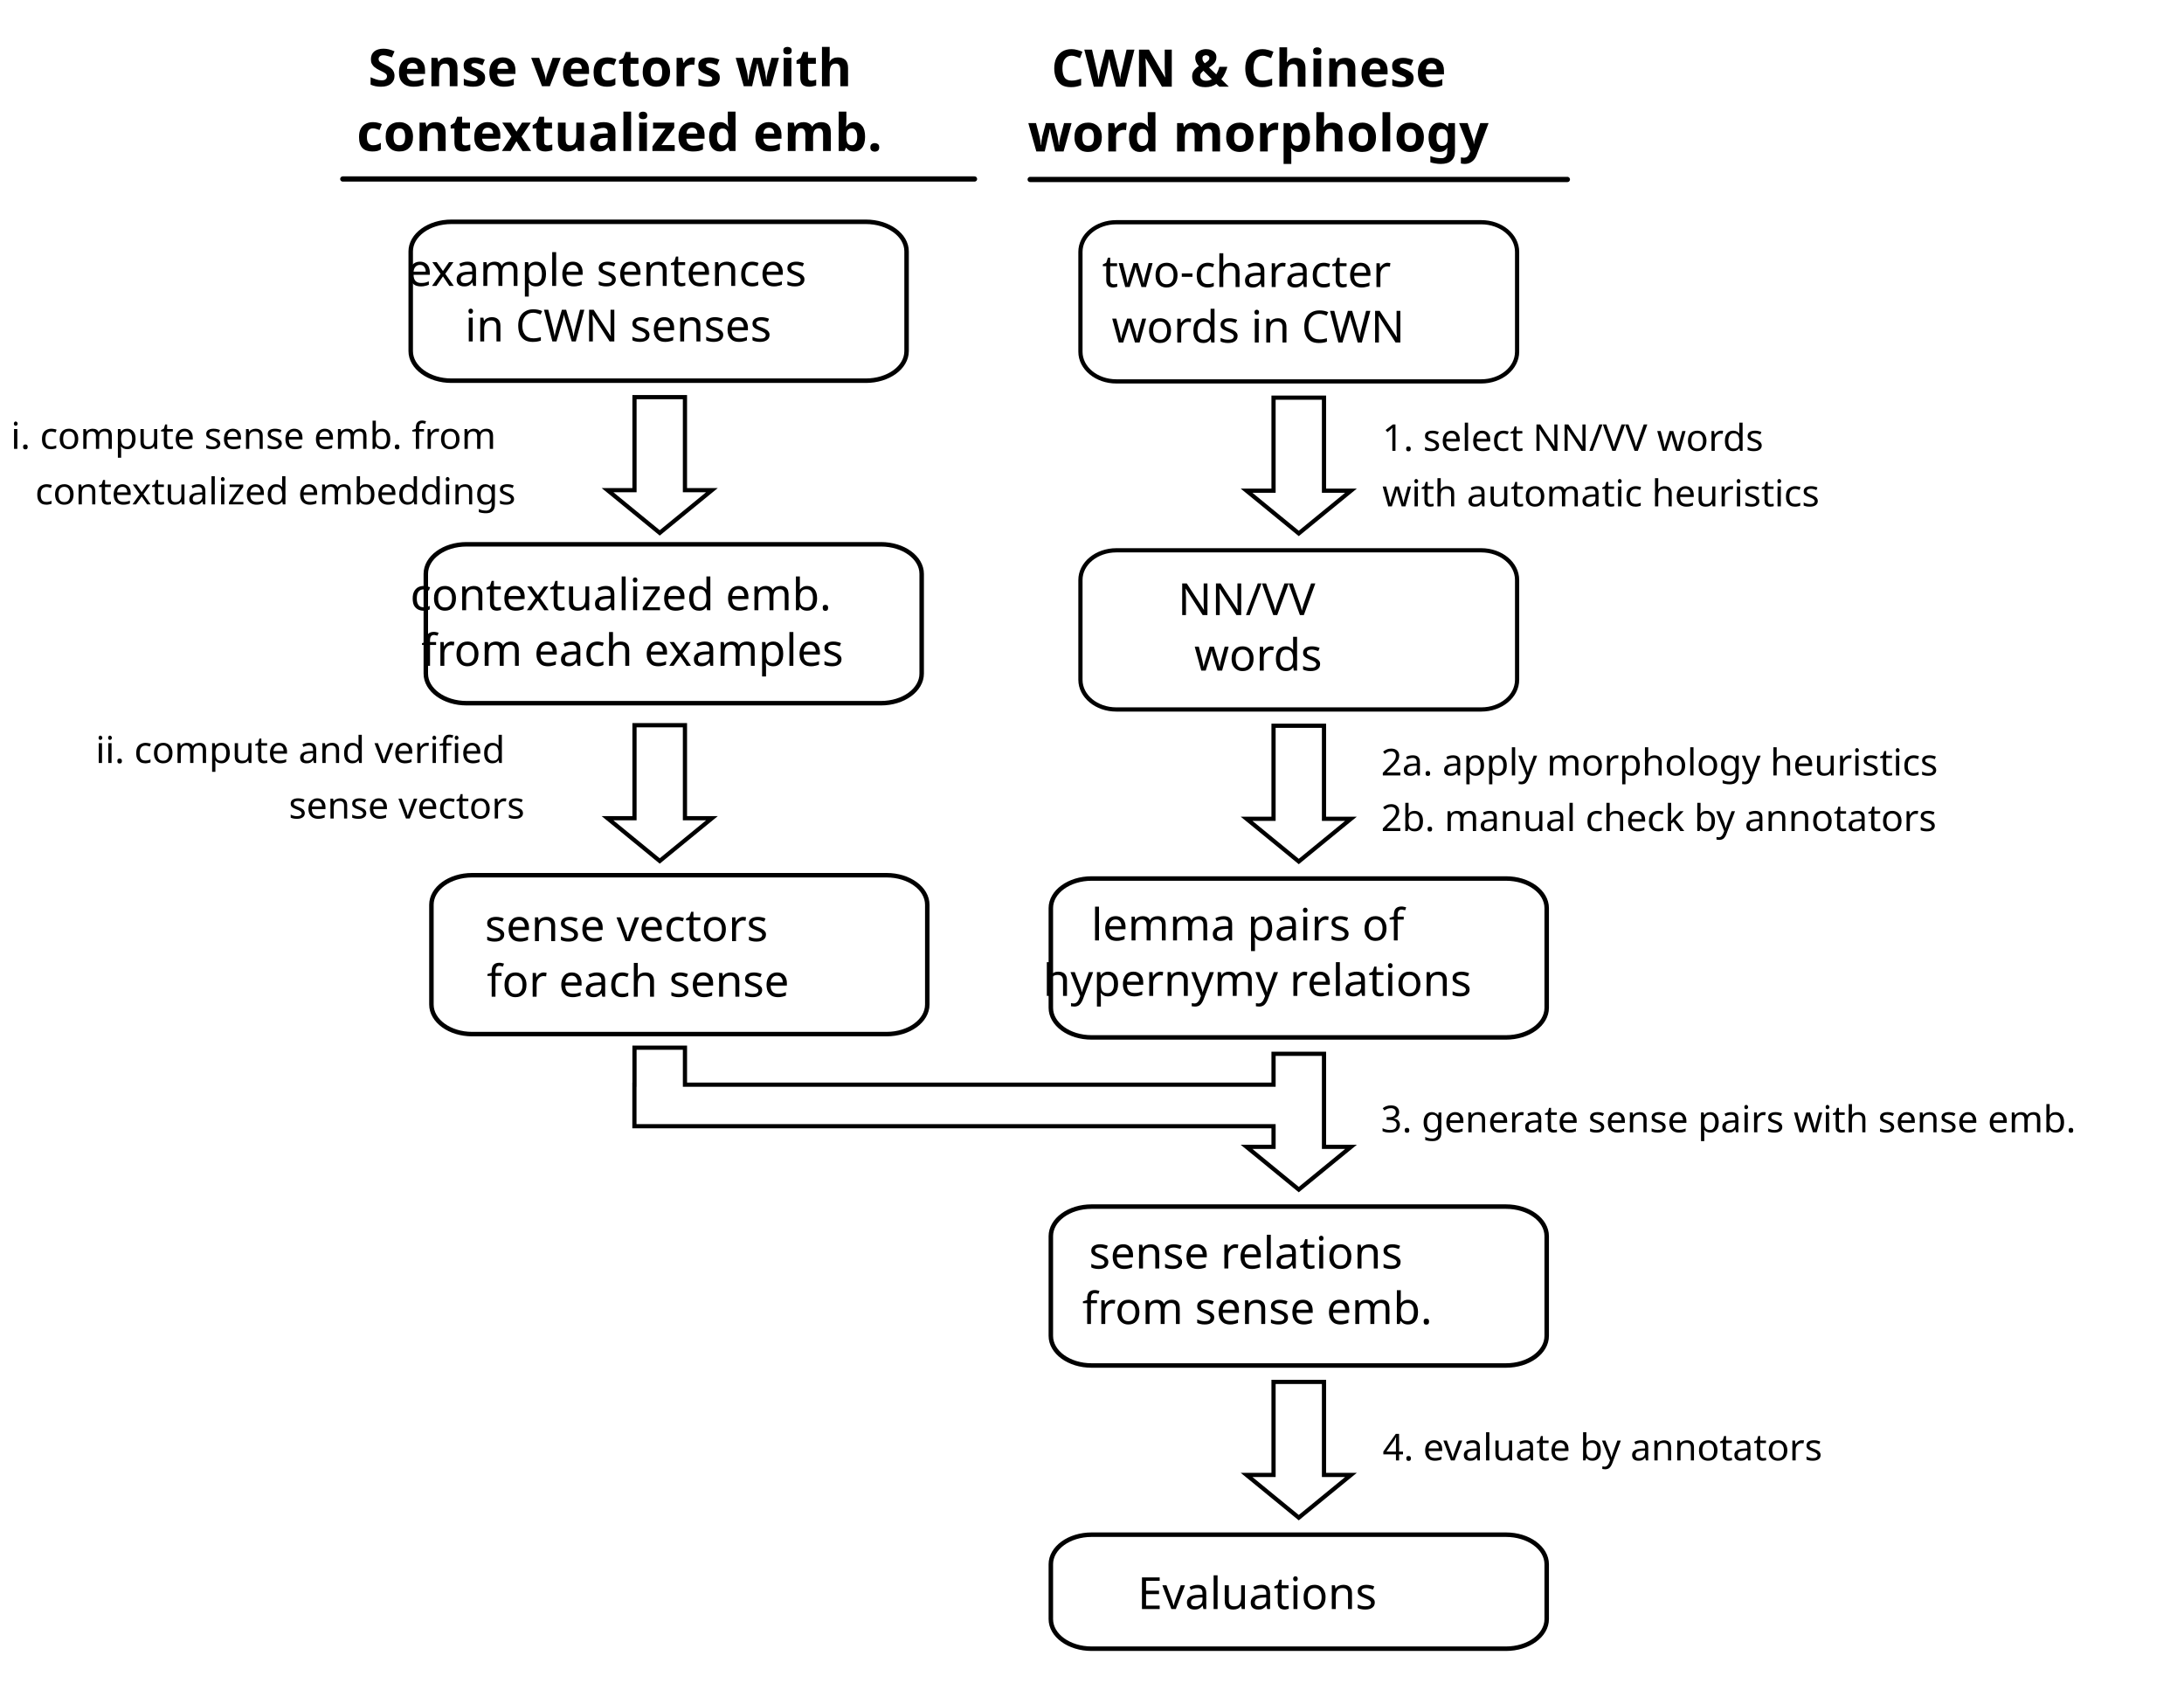
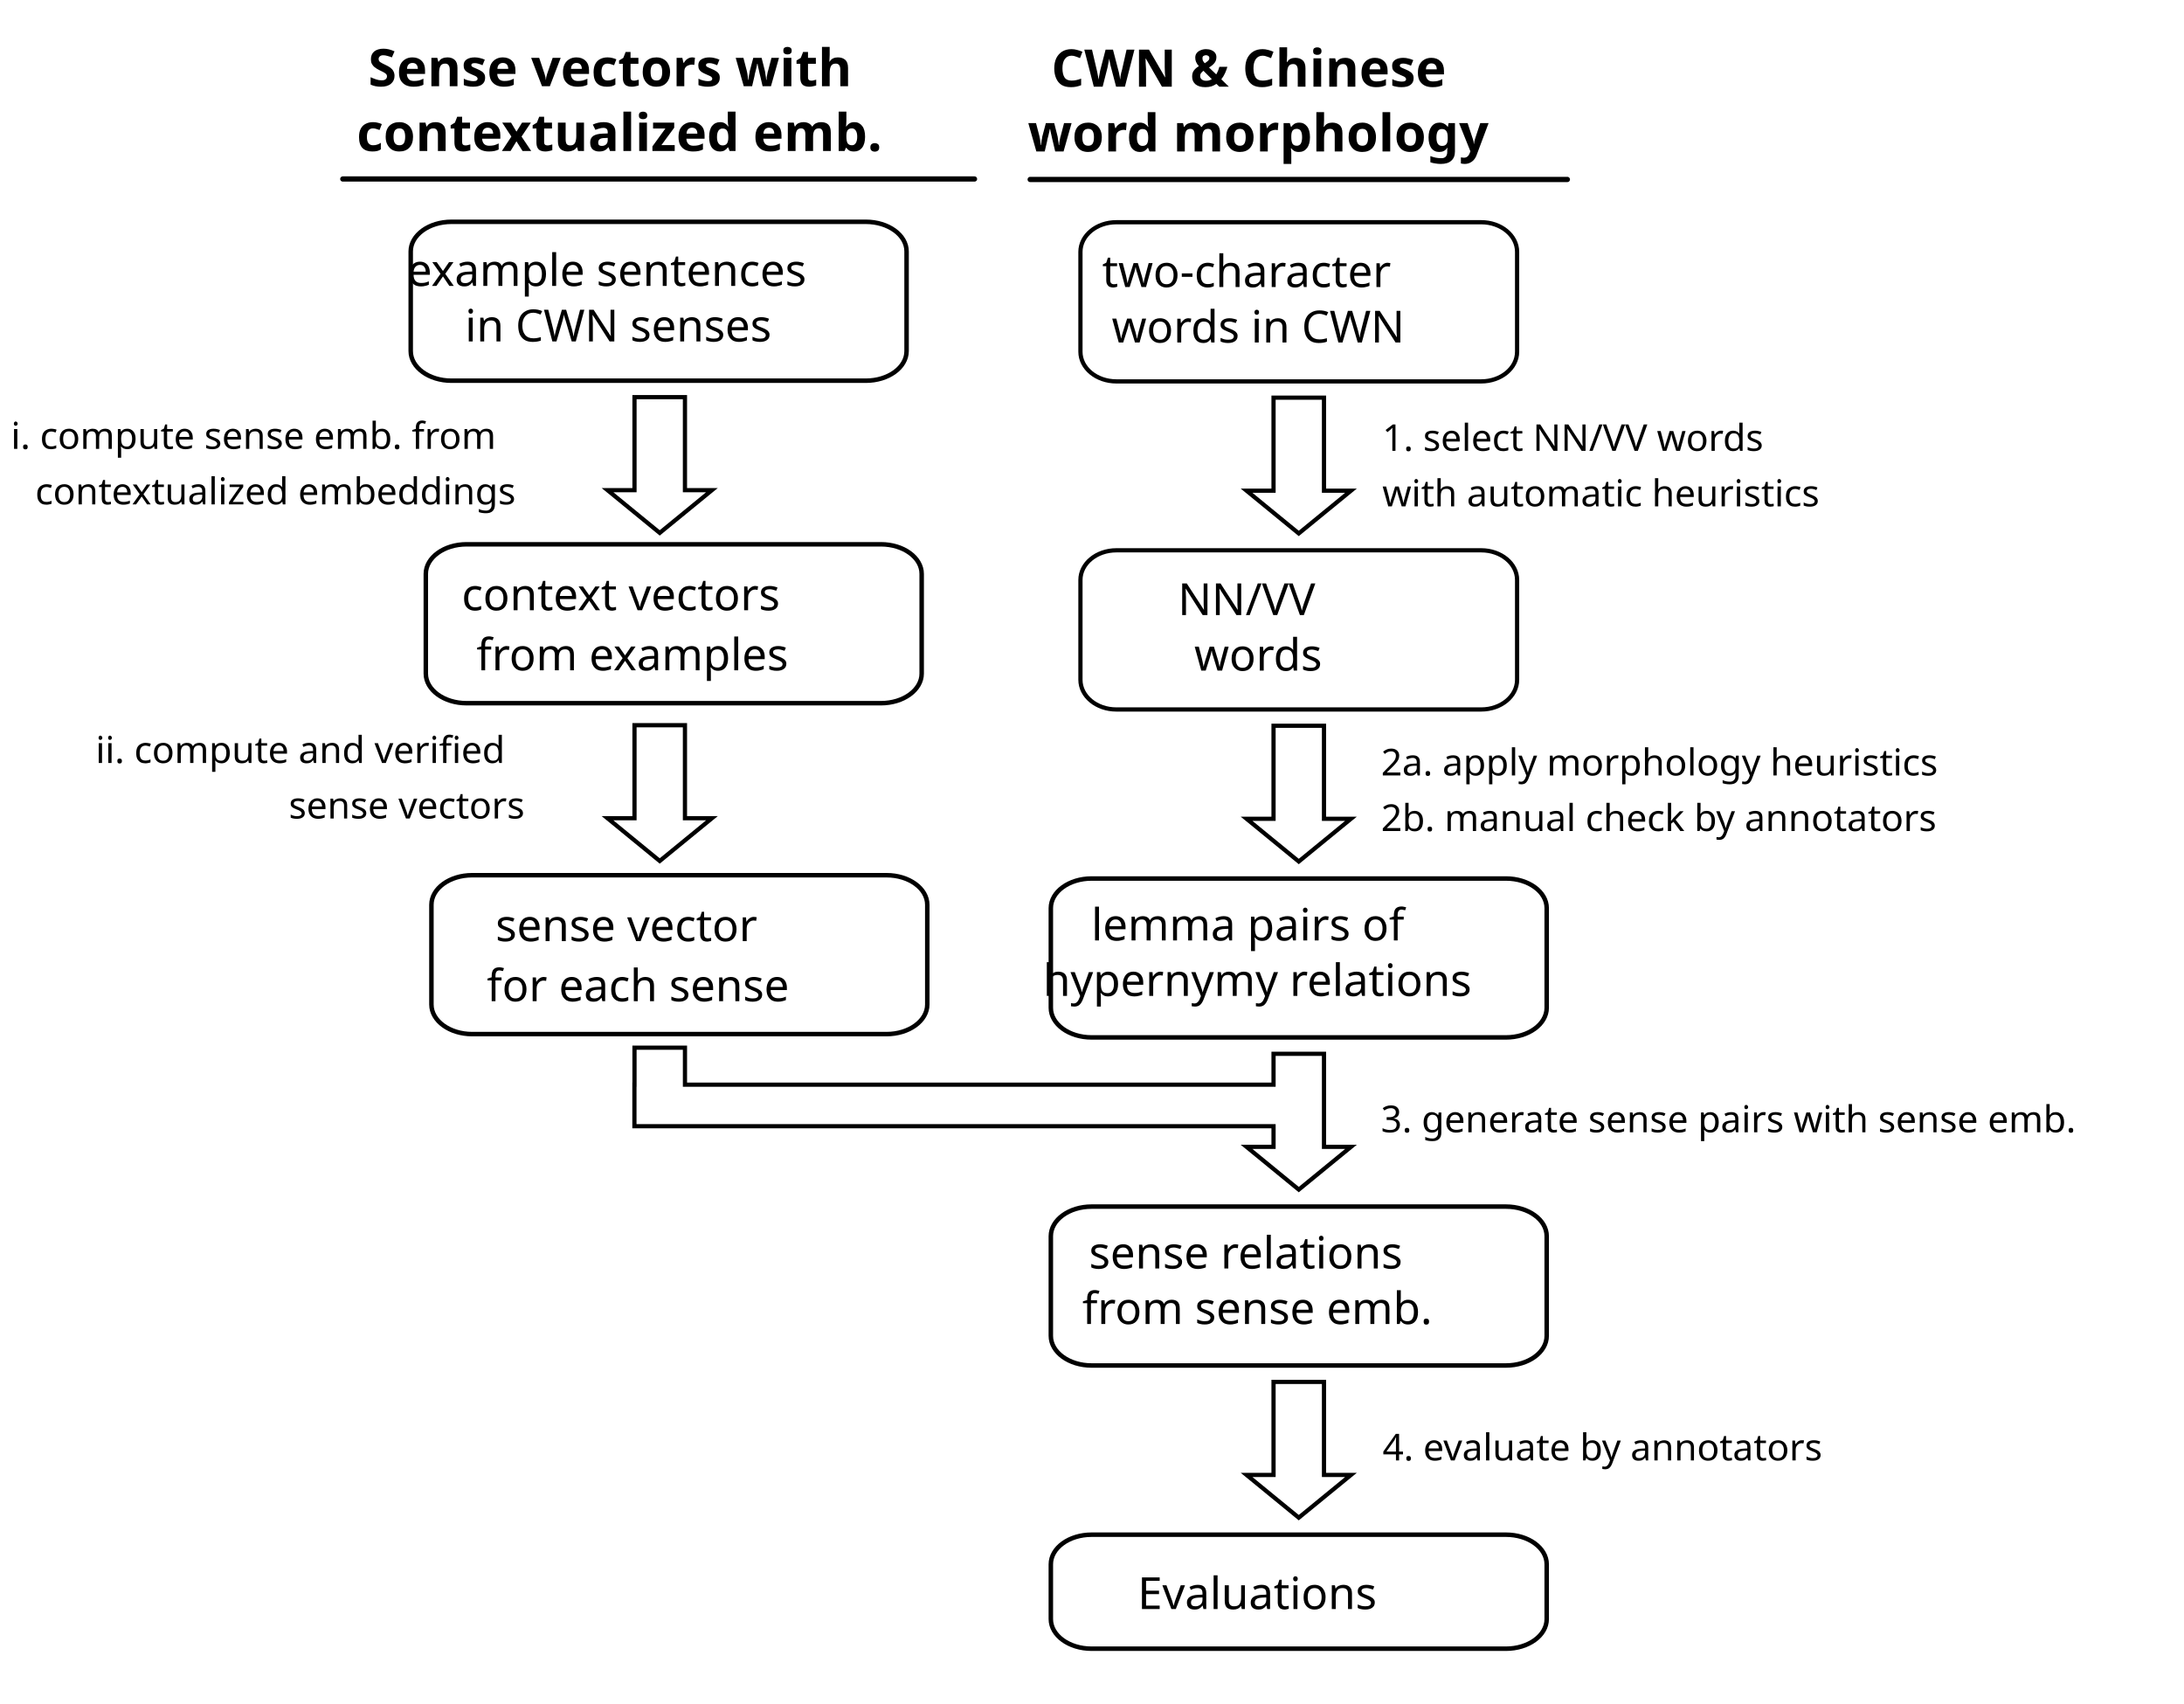
<svg xmlns="http://www.w3.org/2000/svg" width="208.208mm" height="162.346mm" viewBox="0 0 208.208 162.346" version="1.1" id="svg8">
  <defs id="defs2" />
  <g id="layer1" transform="translate(39.39746,-1.187537)">
    <g id="g4538" transform="translate(3.53173,-8.512363)">
      <rect ry="2.826" rx="3.42" y="30.879" x="60.073" height="15.17" width="41.628" id="rect4520" style="fill:none;stroke:#000000;stroke-width:0.402;stroke-miterlimit:4;stroke-dasharray:none" />
      <text id="text4530" y="37.055" x="80.867" style="font-style:normal;font-weight:normal;font-size:4.233px;line-height:1.25;font-family:sans-serif;text-align:center;letter-spacing:0px;word-spacing:0px;text-anchor:middle;fill:#000000;fill-opacity:1;stroke:none;stroke-width:0.265" xml:space="preserve">
        <tspan style="text-align:center;text-anchor:middle;stroke-width:0.265" y="37.055" x="80.867" id="tspan4528">two-character</tspan>
        <tspan id="tspan4532" style="text-align:center;text-anchor:middle;stroke-width:0.265" y="42.347" x="80.867">words in CWN</tspan>
      </text>
    </g>
    <g transform="translate(3.53173,22.75572)" id="g4538-3">
      <rect ry="2.826" rx="3.42" y="30.879" x="60.073" height="15.17" width="41.628" id="rect4520-9" style="fill:none;stroke:#000000;stroke-width:0.402;stroke-miterlimit:4;stroke-dasharray:none" />
      <text id="text4530-4" y="37.055" x="80.867" style="font-style:normal;font-weight:normal;font-size:4.233px;line-height:1.25;font-family:sans-serif;text-align:center;letter-spacing:0px;word-spacing:0px;text-anchor:middle;fill:#000000;fill-opacity:1;stroke:none;stroke-width:0.265" xml:space="preserve">
        <tspan style="text-align:center;text-anchor:middle;stroke-width:0.265" y="37.055" x="80.867" id="tspan4577">NN/VV</tspan>
        <tspan style="text-align:center;text-anchor:middle;stroke-width:0.265" y="42.347" x="80.867" id="tspan4581">words</tspan>
      </text>
    </g>
    <flowRoot xml:space="preserve" id="flowRoot4583" style="font-style:normal;font-weight:normal;font-size:16px;line-height:1.25;font-family:sans-serif;letter-spacing:0px;word-spacing:0px;fill:#000000;fill-opacity:1;stroke:none" transform="scale(0.2645833)">
      <flowRegion id="flowRegion4585">
        <rect id="rect4587" width="96.429" height="52.143" x="57.857" y="76.091" />
      </flowRegion>
      <flowPara id="flowPara4589" />
    </flowRoot>
    <g id="g4538-2" transform="translate(-5.690409,70.27679)">
      <rect ry="2.821" rx="3.884" y="14.639" x="66.473" height="15.144" width="47.272" id="rect4520-5" style="fill:none;stroke:#000000;stroke-width:0.428;stroke-miterlimit:4;stroke-dasharray:none" />
      <text id="text4530-5" y="20.541" x="90.006" style="font-style:normal;font-weight:normal;font-size:4.233px;line-height:1.25;font-family:sans-serif;text-align:center;letter-spacing:0px;word-spacing:0px;text-anchor:middle;fill:#000000;fill-opacity:1;stroke:none;stroke-width:0.265" xml:space="preserve">
        <tspan style="text-align:center;text-anchor:middle;stroke-width:0.265" y="20.541" x="90.75" id="tspan4620">lemma pairs of </tspan>
        <tspan style="text-align:center;text-anchor:middle;stroke-width:0.265" y="25.832" x="90.006" id="tspan4626">hypernymy relations</tspan>
      </text>
    </g>
    <g id="g4538-2-2" transform="translate(-5.690409,101.5449)">
      <rect ry="2.821" rx="3.884" y="14.639" x="66.473" height="15.144" width="47.272" id="rect4520-5-2" style="fill:none;stroke:#000000;stroke-width:0.428;stroke-miterlimit:4;stroke-dasharray:none" />
      <text id="text4530-5-9" y="20.541" x="90.006" style="font-style:normal;font-weight:normal;font-size:4.233px;line-height:1.25;font-family:sans-serif;text-align:center;letter-spacing:0px;word-spacing:0px;text-anchor:middle;fill:#000000;fill-opacity:1;stroke:none;stroke-width:0.265" xml:space="preserve">
        <tspan style="text-align:center;text-anchor:middle;stroke-width:0.265" y="20.541" x="90.006" id="tspan4626-9">sense relations</tspan>
        <tspan style="text-align:center;text-anchor:middle;stroke-width:0.265" y="25.832" x="90.006" id="tspan4657">from sense emb.</tspan>
      </text>
    </g>
    <g id="g4538-2-2-9" transform="translate(-4.178507,134.1359)">
      <rect ry="2.821" rx="3.884" y="13.317" x="64.961" height="10.867" width="47.272" id="rect4520-5-2-7" style="fill:none;stroke:#000000;stroke-width:0.428;stroke-miterlimit:4;stroke-dasharray:none" />
      <text id="text4530-5-9-4" y="20.403" x="88.488" style="font-style:normal;font-weight:normal;font-size:4.233px;line-height:1.25;font-family:sans-serif;text-align:center;letter-spacing:0px;word-spacing:0px;text-anchor:middle;fill:#000000;fill-opacity:1;stroke:none;stroke-width:0.265" xml:space="preserve">
        <tspan style="text-align:center;text-anchor:middle;stroke-width:0.265" y="20.403" x="88.488" id="tspan4688">Evaluations</tspan>
      </text>
    </g>
    <path style="fill:none;stroke:#000000;stroke-width:0.4;stroke-miterlimit:4;stroke-dasharray:none" d="m 82.013,39.087 v 8.867 h -2.571 l 2.488,2.036 2.488,2.036 2.488,-2.036 2.488,-2.036 h -2.571 v -8.867 z" id="rect4690-2" />
    <text xml:space="preserve" style="font-style:normal;font-weight:normal;font-size:4.233px;line-height:1.25;font-family:sans-serif;letter-spacing:0px;word-spacing:0px;fill:#000000;fill-opacity:1;stroke:none;stroke-width:0.265" x="92.388" y="44.155" id="text4714">
      <tspan id="tspan4712" x="92.388" y="44.155" style="font-size:3.528px;stroke-width:0.265">1. select NN/VV words</tspan>
      <tspan x="92.388" y="49.447" style="font-size:3.528px;stroke-width:0.265" id="tspan4716">with automatic heuristics</tspan>
    </text>
    <path style="fill:none;stroke:#000000;stroke-width:0.4;stroke-miterlimit:4;stroke-dasharray:none" d="m 82.013,70.355 v 8.867 h -2.571 l 2.488,2.036 2.488,2.036 2.488,-2.036 2.488,-2.036 h -2.571 v -8.867 z" id="rect4690-2-3" />
    <text xml:space="preserve" style="font-style:normal;font-weight:normal;font-size:4.233px;line-height:1.25;font-family:sans-serif;letter-spacing:0px;word-spacing:0px;fill:#000000;fill-opacity:1;stroke:none;stroke-width:0.265" x="92.259" y="75.095" id="text4714-9">
      <tspan x="92.259" y="75.095" style="font-size:3.528px;stroke-width:0.265" id="tspan4716-3">2a. apply morphology heuristics </tspan>
      <tspan x="92.259" y="80.387" style="font-size:3.528px;stroke-width:0.265" id="tspan4755">2b. manual check by annotators</tspan>
    </text>
    <path style="fill:none;stroke:#000000;stroke-width:1.512;stroke-miterlimit:4;stroke-dasharray:none" d="m -130.311,317.004 v 13.318 h -0.027 v 14.971 H 99.947 v 7.428 h -9.717 l 9.404,7.695 9.404,7.697 9.404,-7.697 9.404,-7.695 h -9.717 V 319.207 H 99.947 v 11.115 H -112.127 v -13.318 z" transform="matrix(0.2645833,0,0,0.2645833,55.56887,17.16614)" id="rect4690-2-3-0" />
    <text xml:space="preserve" style="font-style:normal;font-weight:normal;font-size:4.233px;line-height:1.25;font-family:sans-serif;letter-spacing:0px;word-spacing:0px;fill:#000000;fill-opacity:1;stroke:none;stroke-width:0.265" x="92.249" y="109.098" id="text4714-9-8">
      <tspan x="92.249" y="109.098" style="font-size:3.528px;stroke-width:0.265" id="tspan4755-8">3. generate sense pairs with sense emb.</tspan>
    </text>
    <path style="fill:none;stroke:#000000;stroke-width:0.4;stroke-miterlimit:4;stroke-dasharray:none" d="m 82.013,132.891 v 8.867 h -2.571 l 2.488,2.036 2.488,2.036 2.488,-2.036 2.488,-2.036 h -2.571 v -8.867 z" id="rect4690-2-3-0-7" />
    <text xml:space="preserve" style="font-style:normal;font-weight:normal;font-size:4.233px;line-height:1.25;font-family:sans-serif;letter-spacing:0px;word-spacing:0px;fill:#000000;fill-opacity:1;stroke:none;stroke-width:0.265" x="92.404" y="140.376" id="text4714-9-8-8">
      <tspan x="92.404" y="140.376" style="font-size:3.528px;stroke-width:0.265" id="tspan4755-8-7">4. evaluate by annotators</tspan>
    </text>
    <g id="g4538-2-2-5" transform="translate(-66.71517,7.687664)">
      <rect ry="2.821" rx="3.884" y="14.639" x="66.473" height="15.144" width="47.272" id="rect4520-5-2-9" style="fill:none;stroke:#000000;stroke-width:0.428;stroke-miterlimit:4;stroke-dasharray:none" />
      <text id="text4530-5-9-2" y="20.748" x="90.108" style="font-style:normal;font-weight:normal;font-size:4.233px;line-height:1.25;font-family:sans-serif;text-align:center;letter-spacing:0px;word-spacing:0px;text-anchor:middle;fill:#000000;fill-opacity:1;stroke:none;stroke-width:0.265" xml:space="preserve">
        <tspan style="text-align:center;text-anchor:middle;stroke-width:0.265" y="20.748" x="90.108" id="tspan1033">example sentences</tspan>
        <tspan style="text-align:center;text-anchor:middle;stroke-width:0.265" y="26.039" x="90.108" id="tspan1037">in CWN senses</tspan>
      </text>
    </g>
    <g id="g4538-2-2-5-5" transform="translate(-65.27617,38.42366)">
      <rect ry="2.821" rx="3.884" y="14.639" x="66.473" height="15.144" width="47.272" id="rect4520-5-2-9-6" style="fill:none;stroke:#000000;stroke-width:0.428;stroke-miterlimit:4;stroke-dasharray:none" />
      <text id="text4530-5-9-2-6" y="20.924" x="90.016" style="font-style:normal;font-weight:normal;font-size:4.233px;line-height:1.25;font-family:sans-serif;text-align:center;letter-spacing:0px;word-spacing:0px;text-anchor:middle;fill:#000000;fill-opacity:1;stroke:none;stroke-width:0.265" xml:space="preserve">
-         <tspan style="text-align:center;text-anchor:middle;stroke-width:0.265" y="20.924" x="90.016" id="tspan4904">contextualized emb.</tspan>
-         <tspan style="text-align:center;text-anchor:middle;stroke-width:0.265" y="26.216" x="90.016" id="tspan1045">from each examples</tspan>
+         <tspan style="text-align:center;text-anchor:middle;stroke-width:0.265" y="20.924" x="90.016" id="tspan4904">context vectors</tspan>
+         <tspan style="text-align:center;text-anchor:middle;stroke-width:0.265" y="26.651" x="90.016" id="tspan1045">from examples</tspan>
      </text>
    </g>
    <g id="g4538-2-2-5-5-7" transform="translate(-64.74164,69.96147)">
      <rect ry="2.821" rx="3.884" y="14.639" x="66.473" height="15.144" width="47.272" id="rect4520-5-2-9-6-5" style="fill:none;stroke:#000000;stroke-width:0.428;stroke-miterlimit:4;stroke-dasharray:none" />
      <text id="text4530-5-9-2-6-6" y="20.924" x="90.016" style="font-style:normal;font-weight:normal;font-size:4.233px;line-height:1.25;font-family:sans-serif;text-align:center;letter-spacing:0px;word-spacing:0px;text-anchor:middle;fill:#000000;fill-opacity:1;stroke:none;stroke-width:0.265" xml:space="preserve">
-         <tspan style="text-align:center;text-anchor:middle;stroke-width:0.265" y="20.924" x="90.016" id="tspan4935">sense vectors</tspan>
-         <tspan style="text-align:center;text-anchor:middle;stroke-width:0.265" y="26.216" x="90.016" id="tspan4939">for each sense</tspan>
+         <tspan style="text-align:center;text-anchor:middle;stroke-width:0.265" y="20.924" x="90.016" id="tspan4935">sense vector</tspan>
+         <tspan style="text-align:center;text-anchor:middle;stroke-width:0.265" y="26.651" x="90.016" id="tspan4939">for each sense</tspan>
      </text>
    </g>
    <path style="fill:none;stroke:#000000;stroke-width:0.4;stroke-miterlimit:4;stroke-dasharray:none" d="m 21.091,39.036 v 8.867 h -2.571 l 2.488,2.036 2.488,2.036 2.488,-2.036 2.488,-2.036 h -2.571 v -8.867 z" id="rect4690-2-7" />
    <path style="fill:none;stroke:#000000;stroke-width:0.4;stroke-miterlimit:4;stroke-dasharray:none" d="m 21.091,70.304 v 8.867 h -2.571 l 2.488,2.036 2.488,2.036 2.488,-2.036 2.488,-2.036 h -2.571 v -8.867 z" id="rect4690-2-3-2" />
    <text xml:space="preserve" style="font-style:normal;font-weight:normal;font-size:4.233px;line-height:1.25;font-family:sans-serif;text-align:end;letter-spacing:0px;word-spacing:0px;text-anchor:end;fill:#000000;fill-opacity:1;stroke:none;stroke-width:0.265" x="15.269" y="43.97" id="text4714-0">
      <tspan x="16.509" y="43.97" style="font-size:3.528px;text-align:end;text-anchor:end;stroke-width:0.265" id="tspan4982">i. compute sense emb. from </tspan>
      <tspan x="15.269" y="49.261" style="font-size:3.528px;text-align:end;text-anchor:end;stroke-width:0.265" id="tspan1041">contextualized embeddings</tspan>
    </text>
    <text xml:space="preserve" style="font-style:normal;font-weight:normal;font-size:4.233px;line-height:1.25;font-family:sans-serif;text-align:end;letter-spacing:0px;word-spacing:0px;text-anchor:end;fill:#000000;fill-opacity:1;stroke:none;stroke-width:0.265" x="16.121" y="73.904" id="text4714-0-6">
      <tspan x="17.361" y="73.904" style="font-size:3.528px;text-align:end;text-anchor:end;stroke-width:0.265" id="tspan5007">ii. compute and verified </tspan>
      <tspan x="16.121" y="79.196" style="font-size:3.528px;text-align:end;text-anchor:end;stroke-width:0.265" id="tspan1051">sense vectors</tspan>
    </text>
    <g id="g1029" transform="translate(0.08888231)">
      <text id="text4530-5-9-2-1" y="9.404" x="23.42" style="font-style:normal;font-weight:normal;font-size:4.233px;line-height:1.25;font-family:sans-serif;text-align:center;letter-spacing:0px;word-spacing:0px;text-anchor:middle;fill:#000000;fill-opacity:1;stroke:none;stroke-width:0.265" xml:space="preserve">
        <tspan id="tspan923" style="font-weight:bold;font-size:4.939px;text-align:center;text-anchor:middle;stroke-width:0.265" y="9.404" x="24.264">Sense vectors with </tspan>
        <tspan id="tspan1014" style="font-weight:bold;font-size:4.939px;text-align:center;text-anchor:middle;stroke-width:0.265" y="15.577" x="23.42">contextualized emb.</tspan>
      </text>
      <path id="path929" d="M -6.806,18.246 H 53.416" style="fill:none;stroke:#000000;stroke-width:0.5;stroke-linecap:round;stroke-linejoin:miter;stroke-miterlimit:4;stroke-dasharray:none;stroke-opacity:1" />
    </g>
    <g id="g1010" transform="translate(-6.090881,-0.1336348)">
      <text id="text4530-5-9-2-1-9" y="9.583" x="90.493" style="font-style:normal;font-weight:normal;font-size:4.233px;line-height:1.25;font-family:sans-serif;text-align:center;letter-spacing:0px;word-spacing:0px;text-anchor:middle;fill:#000000;fill-opacity:1;stroke:none;stroke-width:0.265" xml:space="preserve">
        <tspan style="font-weight:bold;font-size:4.939px;text-align:center;text-anchor:middle;stroke-width:0.265" y="9.583" x="91.337" id="tspan996">CWN &amp; Chinese </tspan>
        <tspan style="font-weight:bold;font-size:4.939px;text-align:center;text-anchor:middle;stroke-width:0.265" y="15.757" x="90.493" id="tspan1000">word morphology</tspan>
      </text>
      <path id="path929-5" d="M 64.904,18.425 H 116.115" style="fill:none;stroke:#000000;stroke-width:0.5;stroke-linecap:round;stroke-linejoin:miter;stroke-miterlimit:4;stroke-dasharray:none;stroke-opacity:1" />
    </g>
  </g>
</svg>
